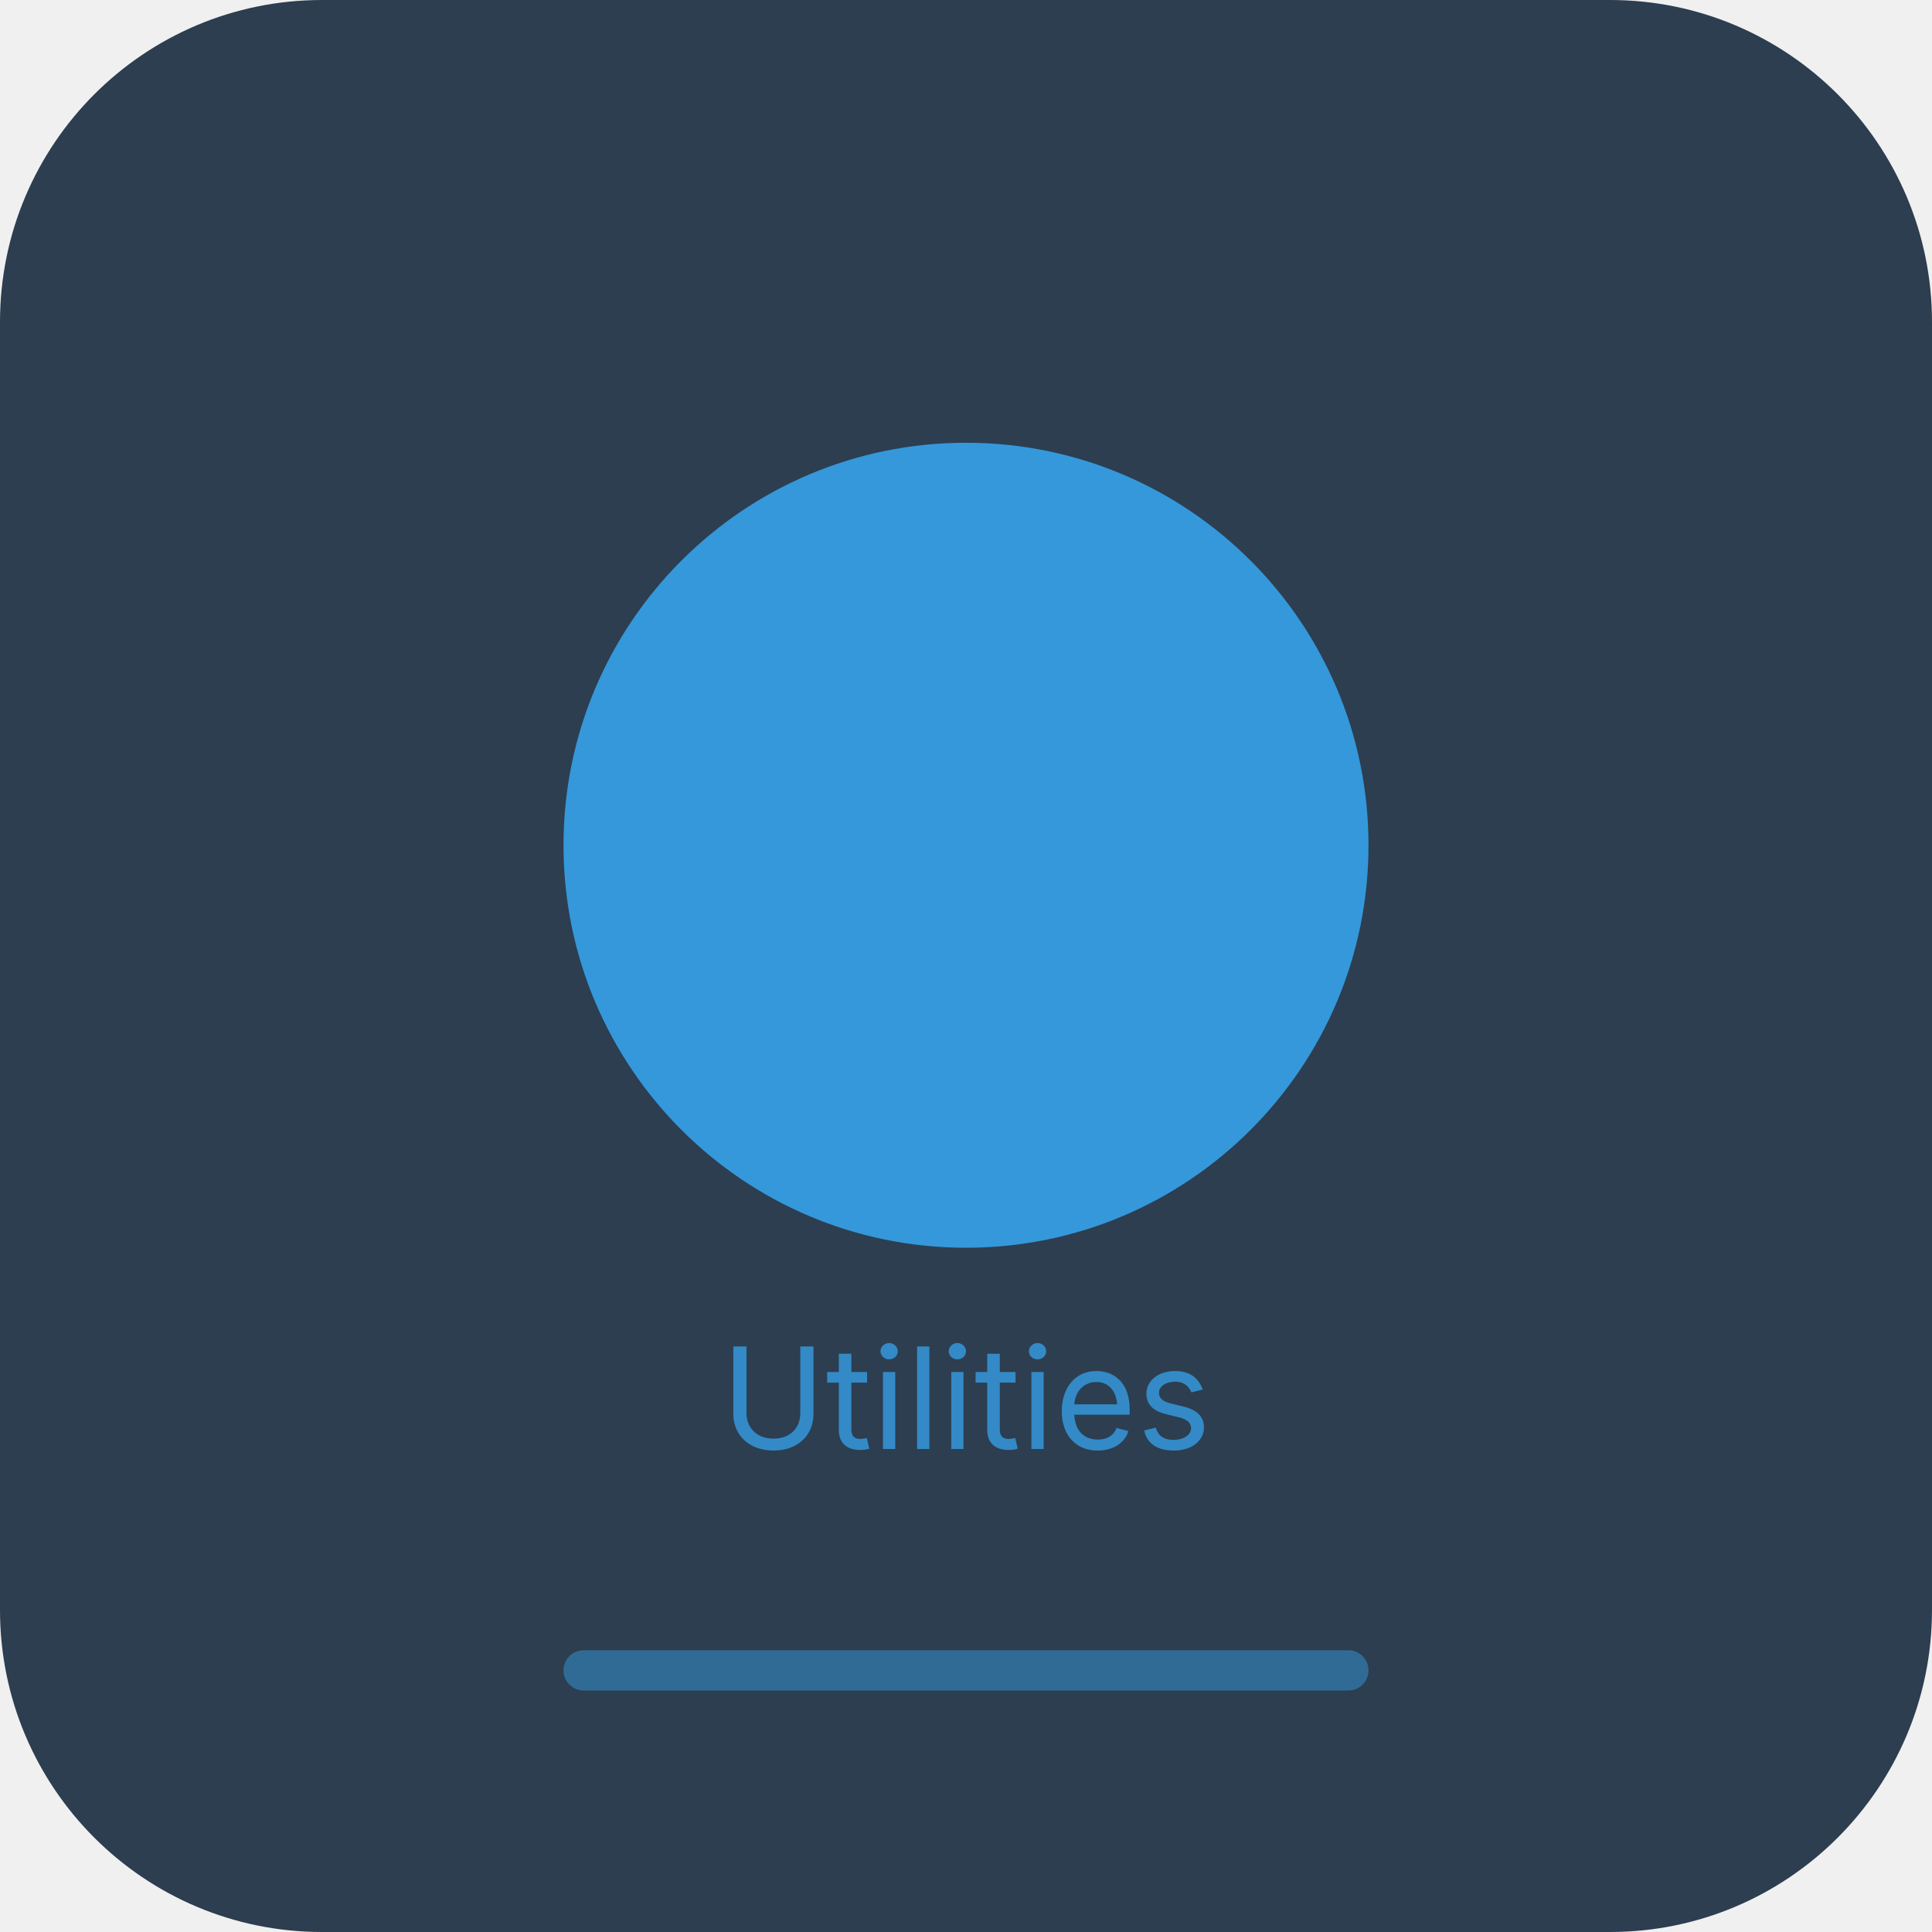
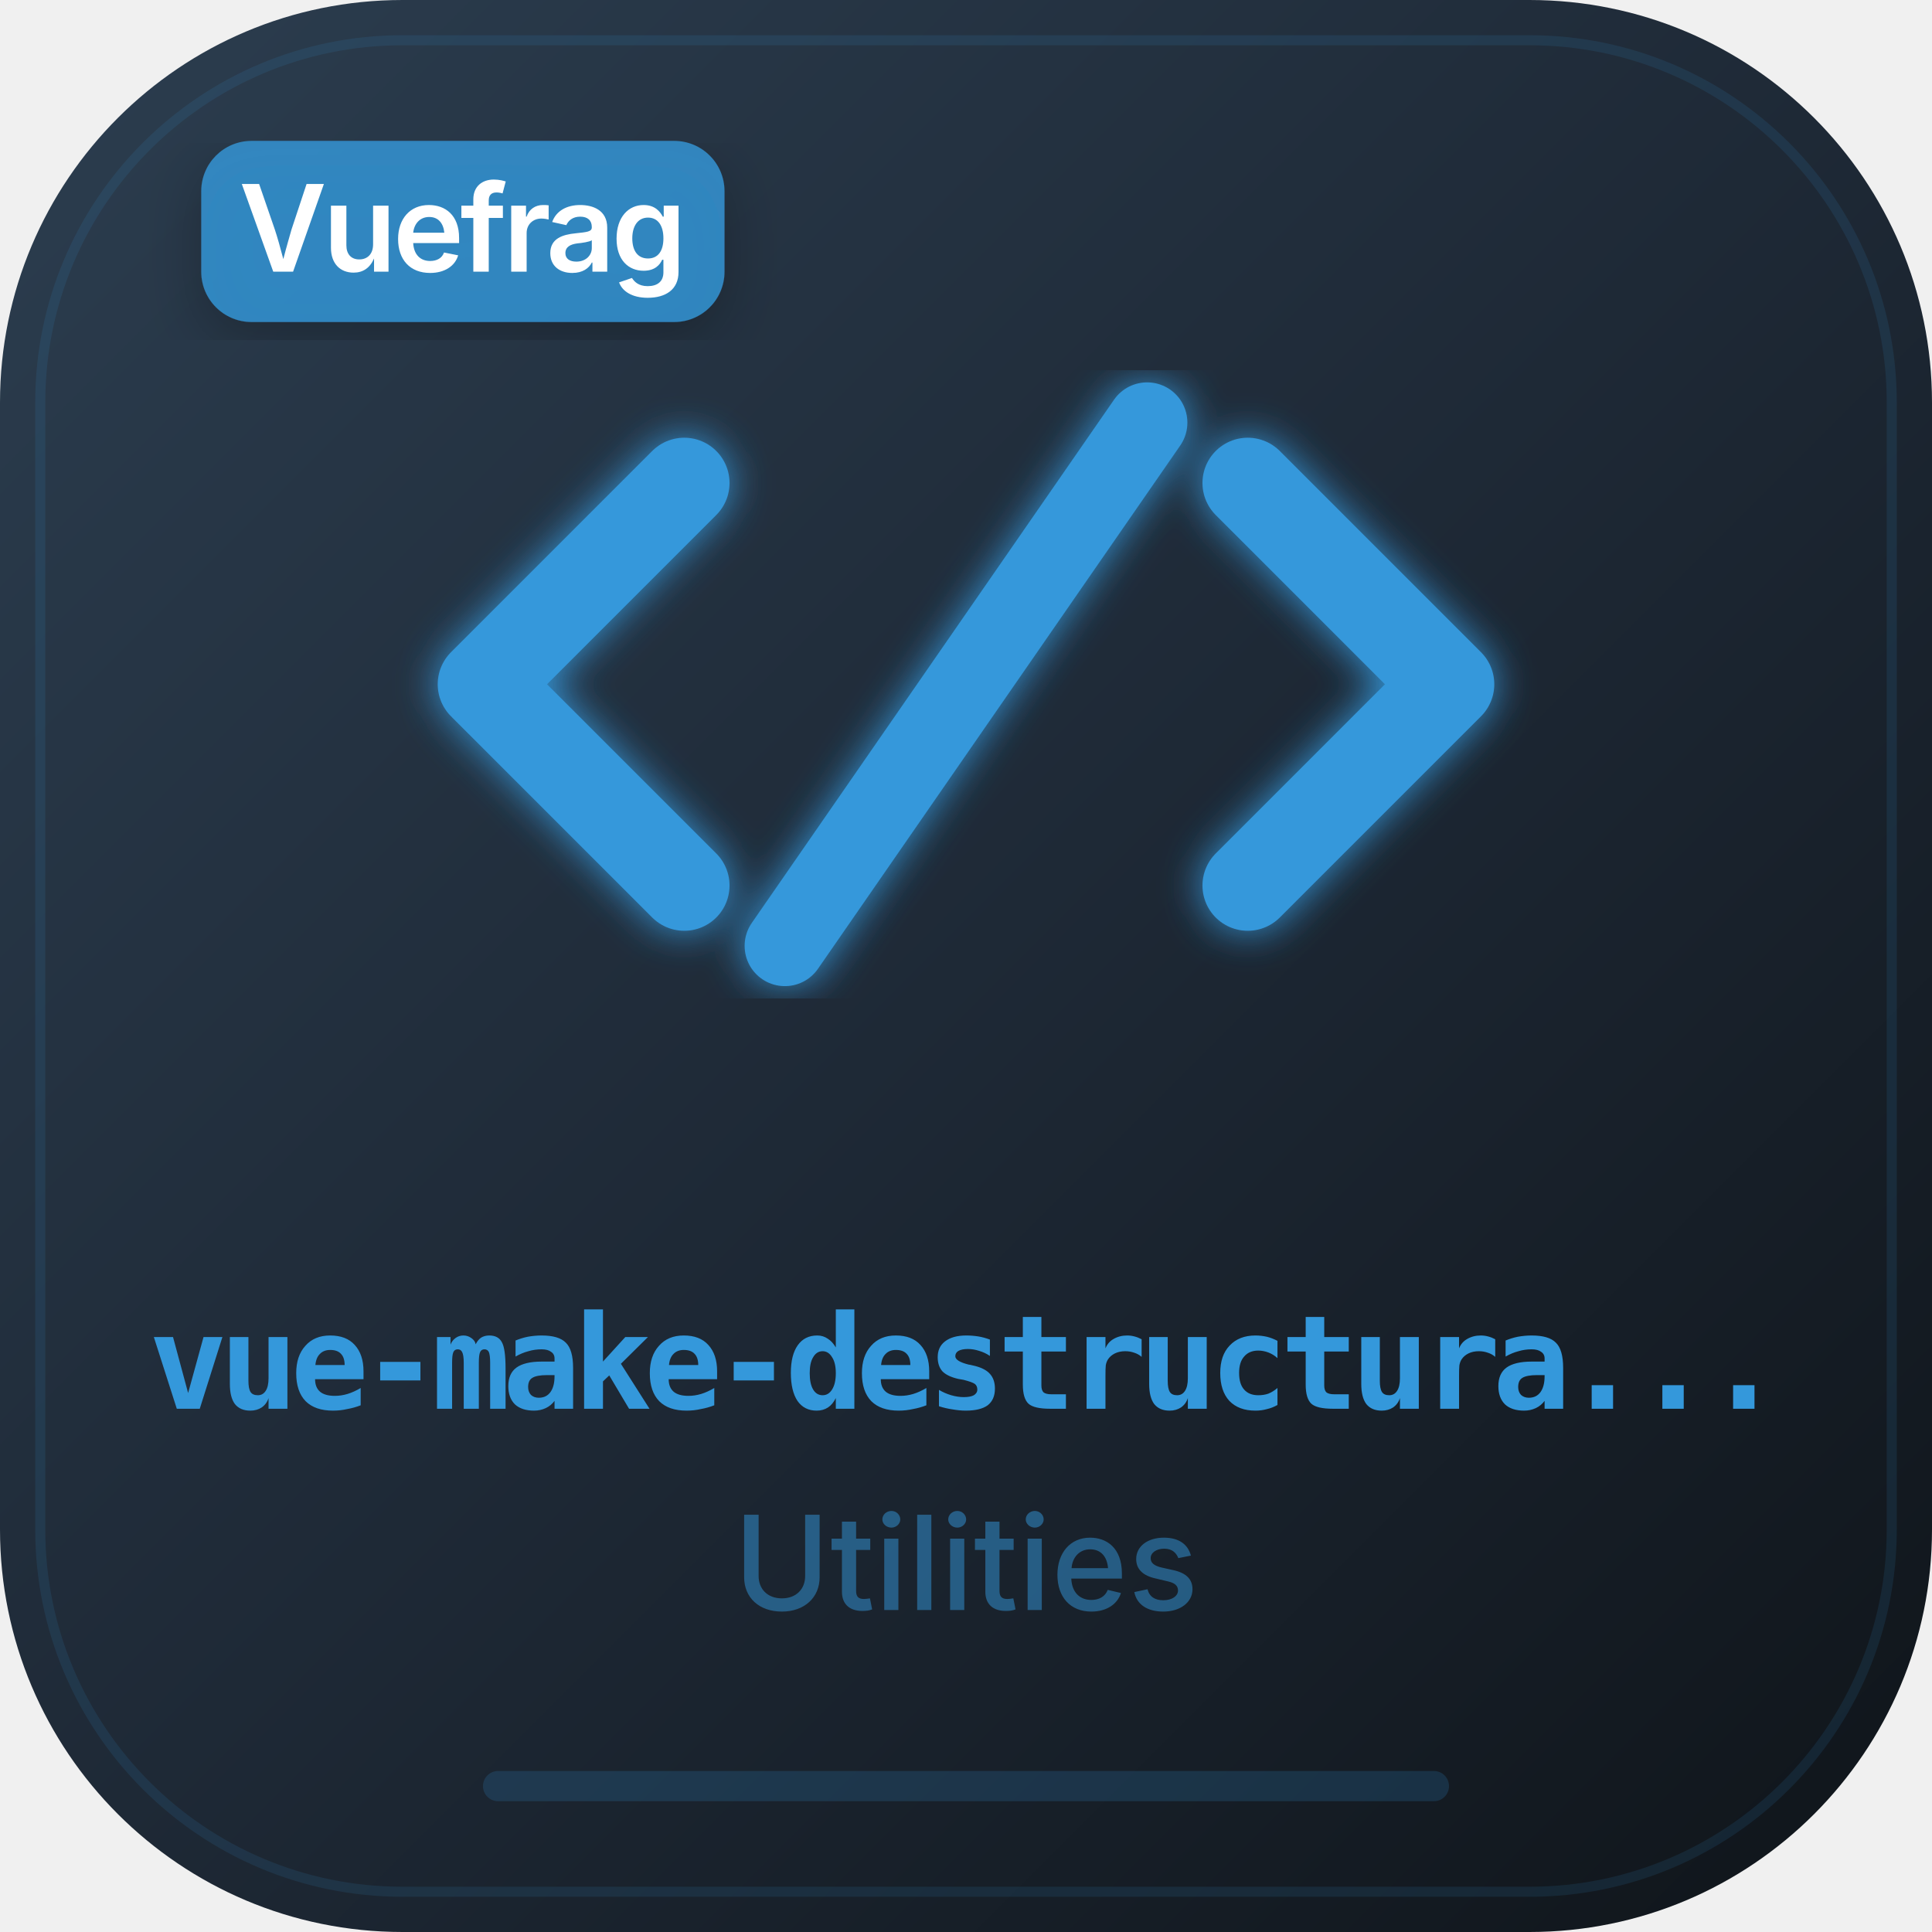
<svg xmlns="http://www.w3.org/2000/svg" width="96" height="96" viewBox="0 0 96 96">
-   <rect width="96" height="96" rx="16" fill="#2c3e50" />
-   <circle cx="48" cy="42" r="20" fill="#3498db" />
-   <text x="48" y="72" text-anchor="middle" font-family="system-ui, -apple-system, sans-serif" font-size="7" fill="#3498db" opacity="0.85">Utilities</text>
-   <rect x="28" y="82" width="40" height="2" rx="1" fill="#3498db" opacity="0.5" />
+   <defs>
+     <linearGradient id="logo-bg-Utilities" x1="0%" y1="0%" x2="100%" y2="100%">
+       <stop offset="0%" style="stop-color:#2c3e50;stop-opacity:1" />
+       <stop offset="50%" style="stop-color:#1e2936;stop-opacity:1" />
+       <stop offset="100%" style="stop-color:#0f1419;stop-opacity:1" />
+     </linearGradient>
+     <filter id="logo-shadow">
+       <feGaussianBlur in="SourceAlpha" stdDeviation="1.5" />
+       <feOffset dx="0" dy="1" result="offsetblur" />
+       <feComponentTransfer>
+         <feFuncA type="linear" slope="0.3" />
+       </feComponentTransfer>
+       <feMerge>
+         <feMergeNode />
+         <feMergeNode in="SourceGraphic" />
+       </feMerge>
+     </filter>
+     <filter id="glow">
+       <feGaussianBlur stdDeviation="1" result="coloredBlur" />
+       <feMerge>
+         <feMergeNode in="coloredBlur" />
+         <feMergeNode in="SourceGraphic" />
+       </feMerge>
+     </filter>
+   </defs>
+   <rect width="96" height="96" rx="20" fill="url(#logo-bg-Utilities)" />
+   <rect x="2" y="2" width="92" height="92" rx="18" fill="none" stroke="#3498db" stroke-width="0.5" opacity="0.12" />
+   <g filter="url(#logo-shadow)">
+     <rect x="10" y="7" width="26" height="9" rx="2.5" fill="#3498db" opacity="0.8" />
+     <text x="23" y="13.5" text-anchor="middle" font-family="system-ui, -apple-system, sans-serif" font-size="6" font-weight="600" fill="white" letter-spacing="-0.2">Vuefrag</text>
+   </g>
+   <g filter="url(#glow)">
+     <path d="M34 24l-10 10 10 10" fill="none" stroke="#3498db" stroke-width="4.5" stroke-linecap="round" stroke-linejoin="round" />
+     <path d="M62 24l10 10-10 10" fill="none" stroke="#3498db" stroke-width="4.5" stroke-linecap="round" stroke-linejoin="round" />
+     <line x1="57" y1="21" x2="39" y2="47" stroke="#3498db" stroke-width="4" stroke-linecap="round" />
+   </g>
+   <text x="48" y="70" text-anchor="middle" font-family="ui-monospace, 'SF Mono', Menlo, monospace" font-size="6.5" font-weight="600" fill="#3498db" letter-spacing="-0.4">vue-make-destructura...</text>
+   <text x="48" y="80" text-anchor="middle" font-family="system-ui, -apple-system, sans-serif" font-size="6.5" font-weight="500" fill="#3498db" opacity="0.5">Utilities</text>
+   <rect x="24" y="88" width="48" height="1.5" rx="0.75" fill="#3498db" opacity="0.18" />
</svg>
